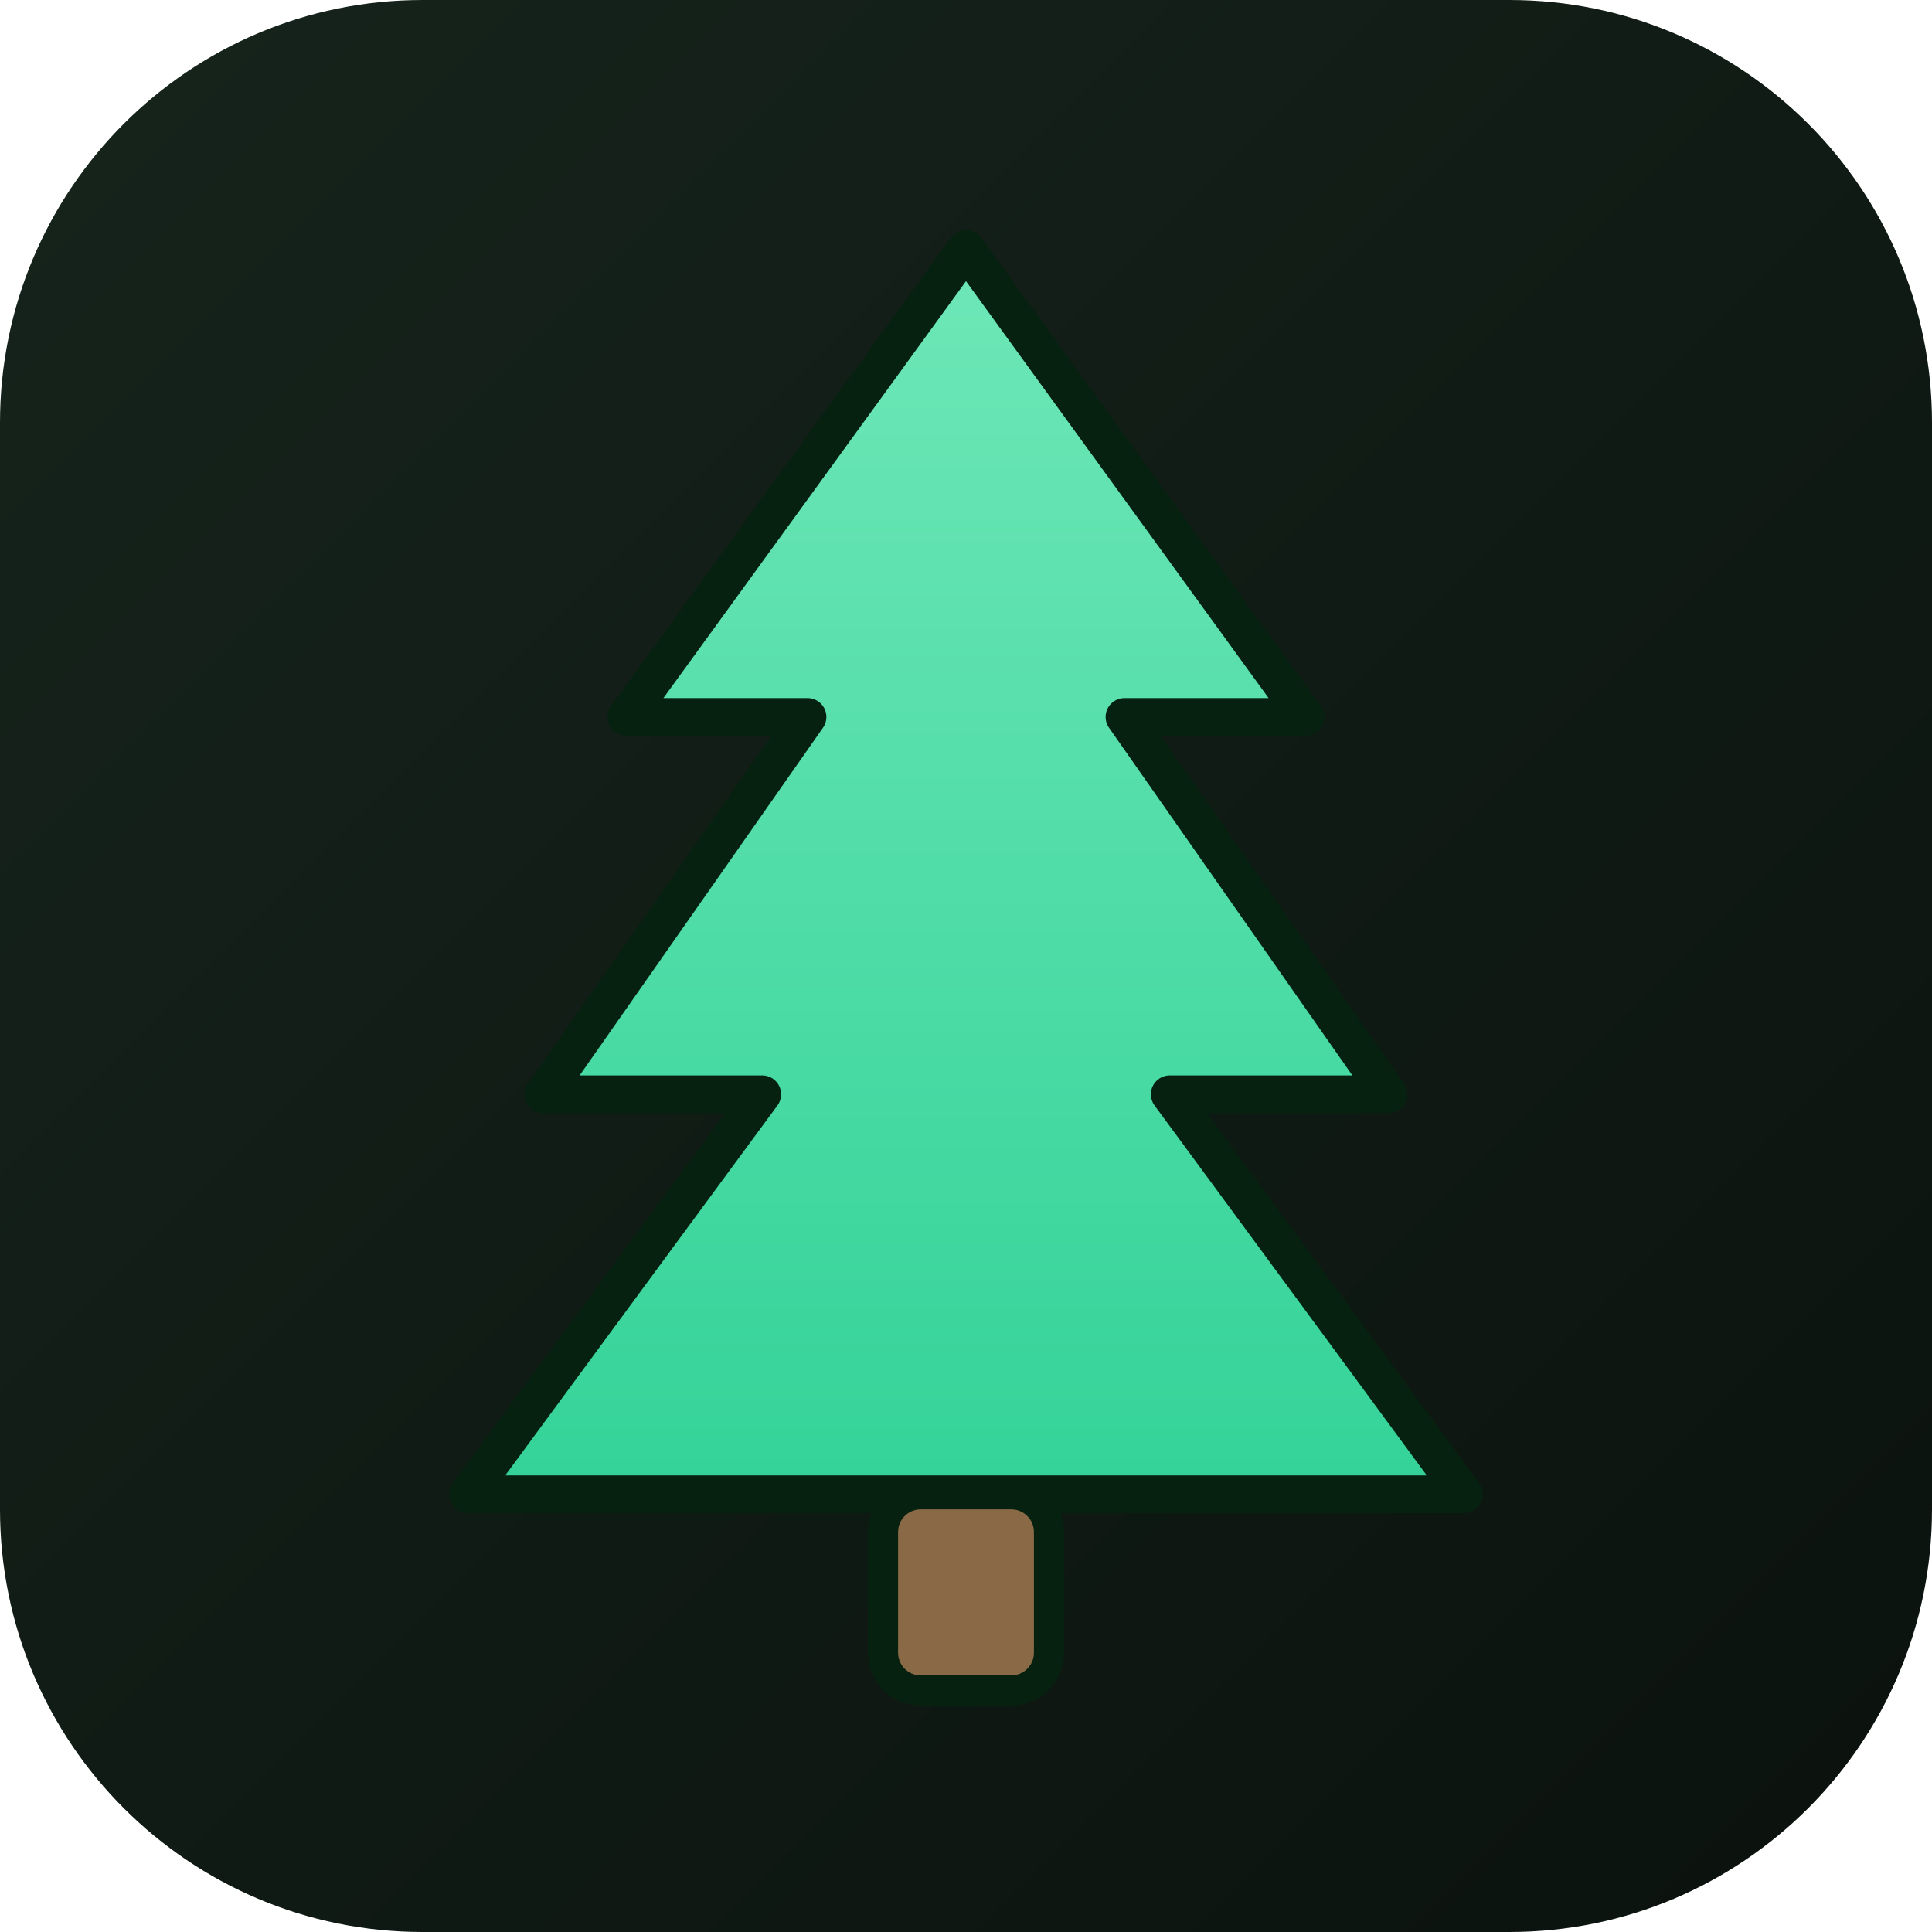
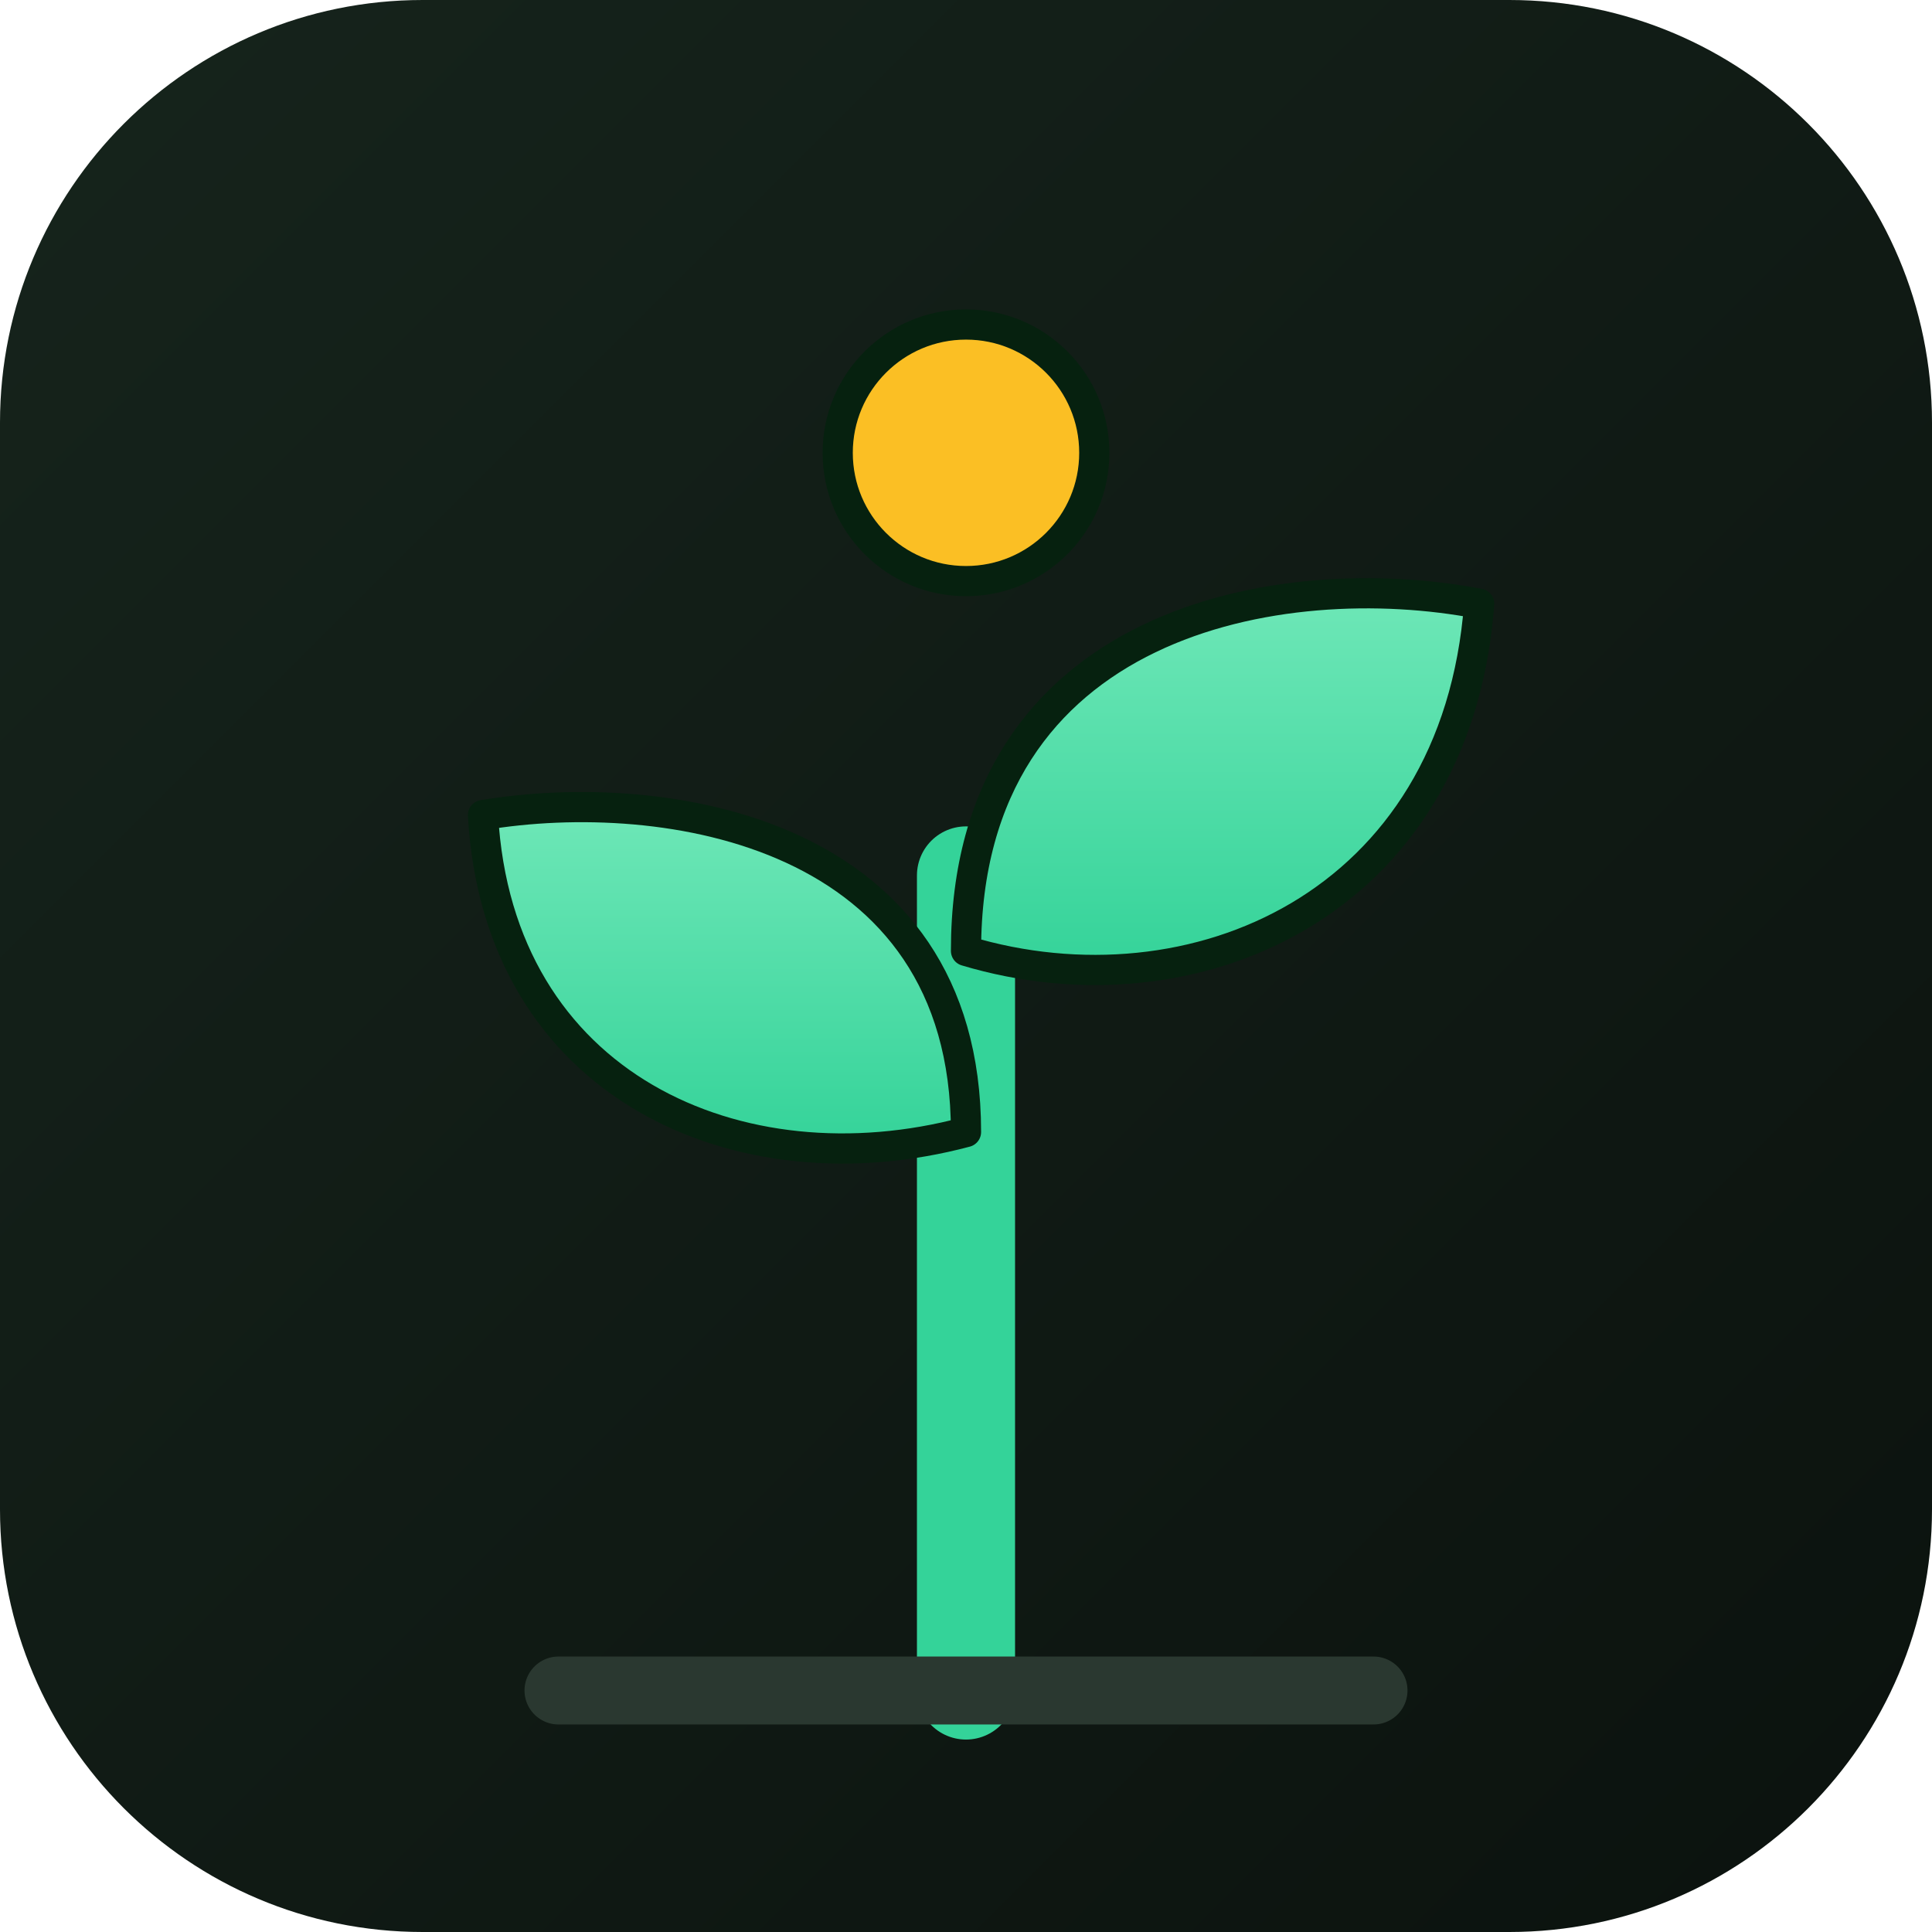
<svg xmlns="http://www.w3.org/2000/svg" viewBox="0 0 512 512" width="512" height="512">
  <defs>
    <linearGradient id="bg" x1="0" y1="0" x2="1" y2="1">
      <stop offset="0" stop-color="#16241c" />
      <stop offset="1" stop-color="#0b120e" />
    </linearGradient>
-     <linearGradient id="tree" x1="0" y1="0" x2="0" y2="1">
+     <linearGradient id="leaf" x1="0" y1="0" x2="0" y2="1">
      <stop offset="0" stop-color="#6ee7b7" />
      <stop offset="1" stop-color="#34d399" />
    </linearGradient>
  </defs>
  <rect width="512" height="512" rx="112" fill="url(#bg)" />
-   <path d="M256 66 L346 190 H298 L368 290 H310 L388 396 H124 L202 290 H144 L214 190 H166 Z" fill="url(#tree)" stroke="#06210f" stroke-width="10" stroke-linejoin="round" />
-   <rect x="234" y="396" width="44" height="52" rx="10" fill="#8a6a46" stroke="#06210f" stroke-width="8" />
+   <path d="M256 448 V232" stroke="#34d399" stroke-width="26" stroke-linecap="round" fill="none" />
+   <path d="M256 300 C 256 220, 176 208, 128 216 C 132 288, 196 316, 256 300 Z" fill="url(#leaf)" stroke="#06210f" stroke-width="8" stroke-linejoin="round" />
+   <path d="M256 252 C 256 164, 340 150, 392 160 C 386 240, 316 270, 256 252 Z" fill="url(#leaf)" stroke="#06210f" stroke-width="8" stroke-linejoin="round" />
+   <circle cx="256" cy="120" r="34" fill="#fbbf24" stroke="#06210f" stroke-width="8" />
+   <path d="M148 448 H364" stroke="#2a3830" stroke-width="18" stroke-linecap="round" />
</svg>
